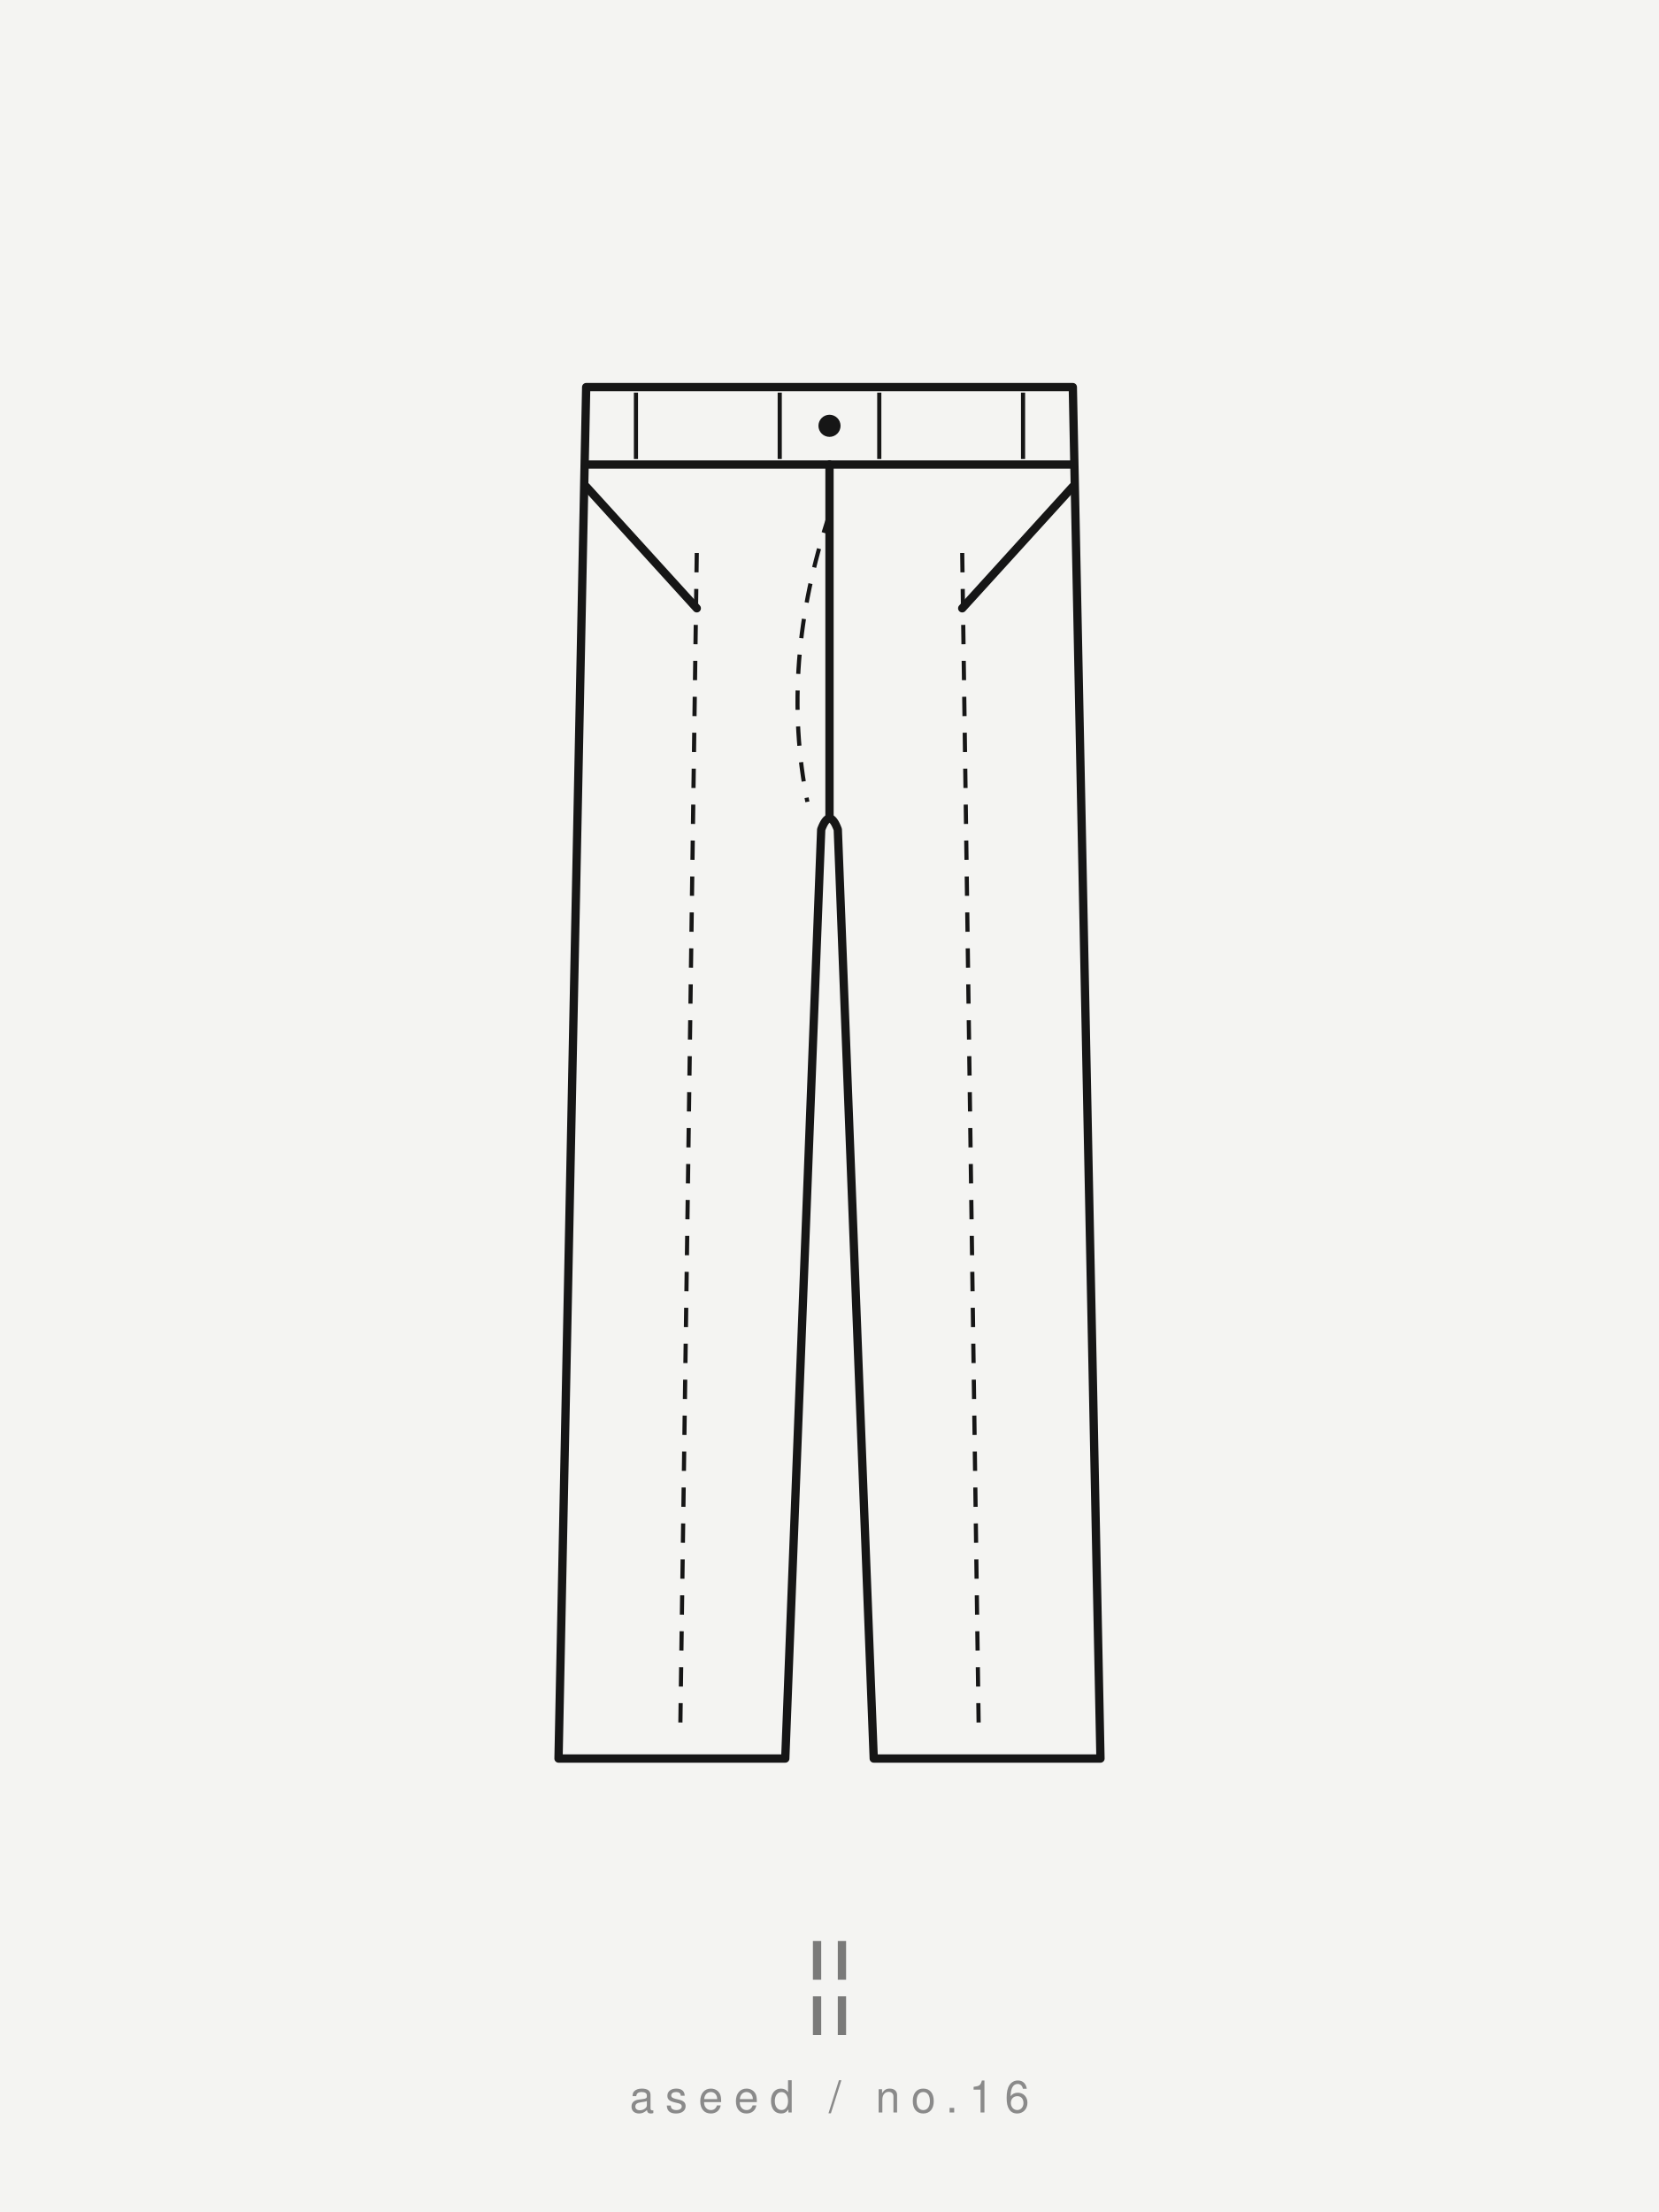
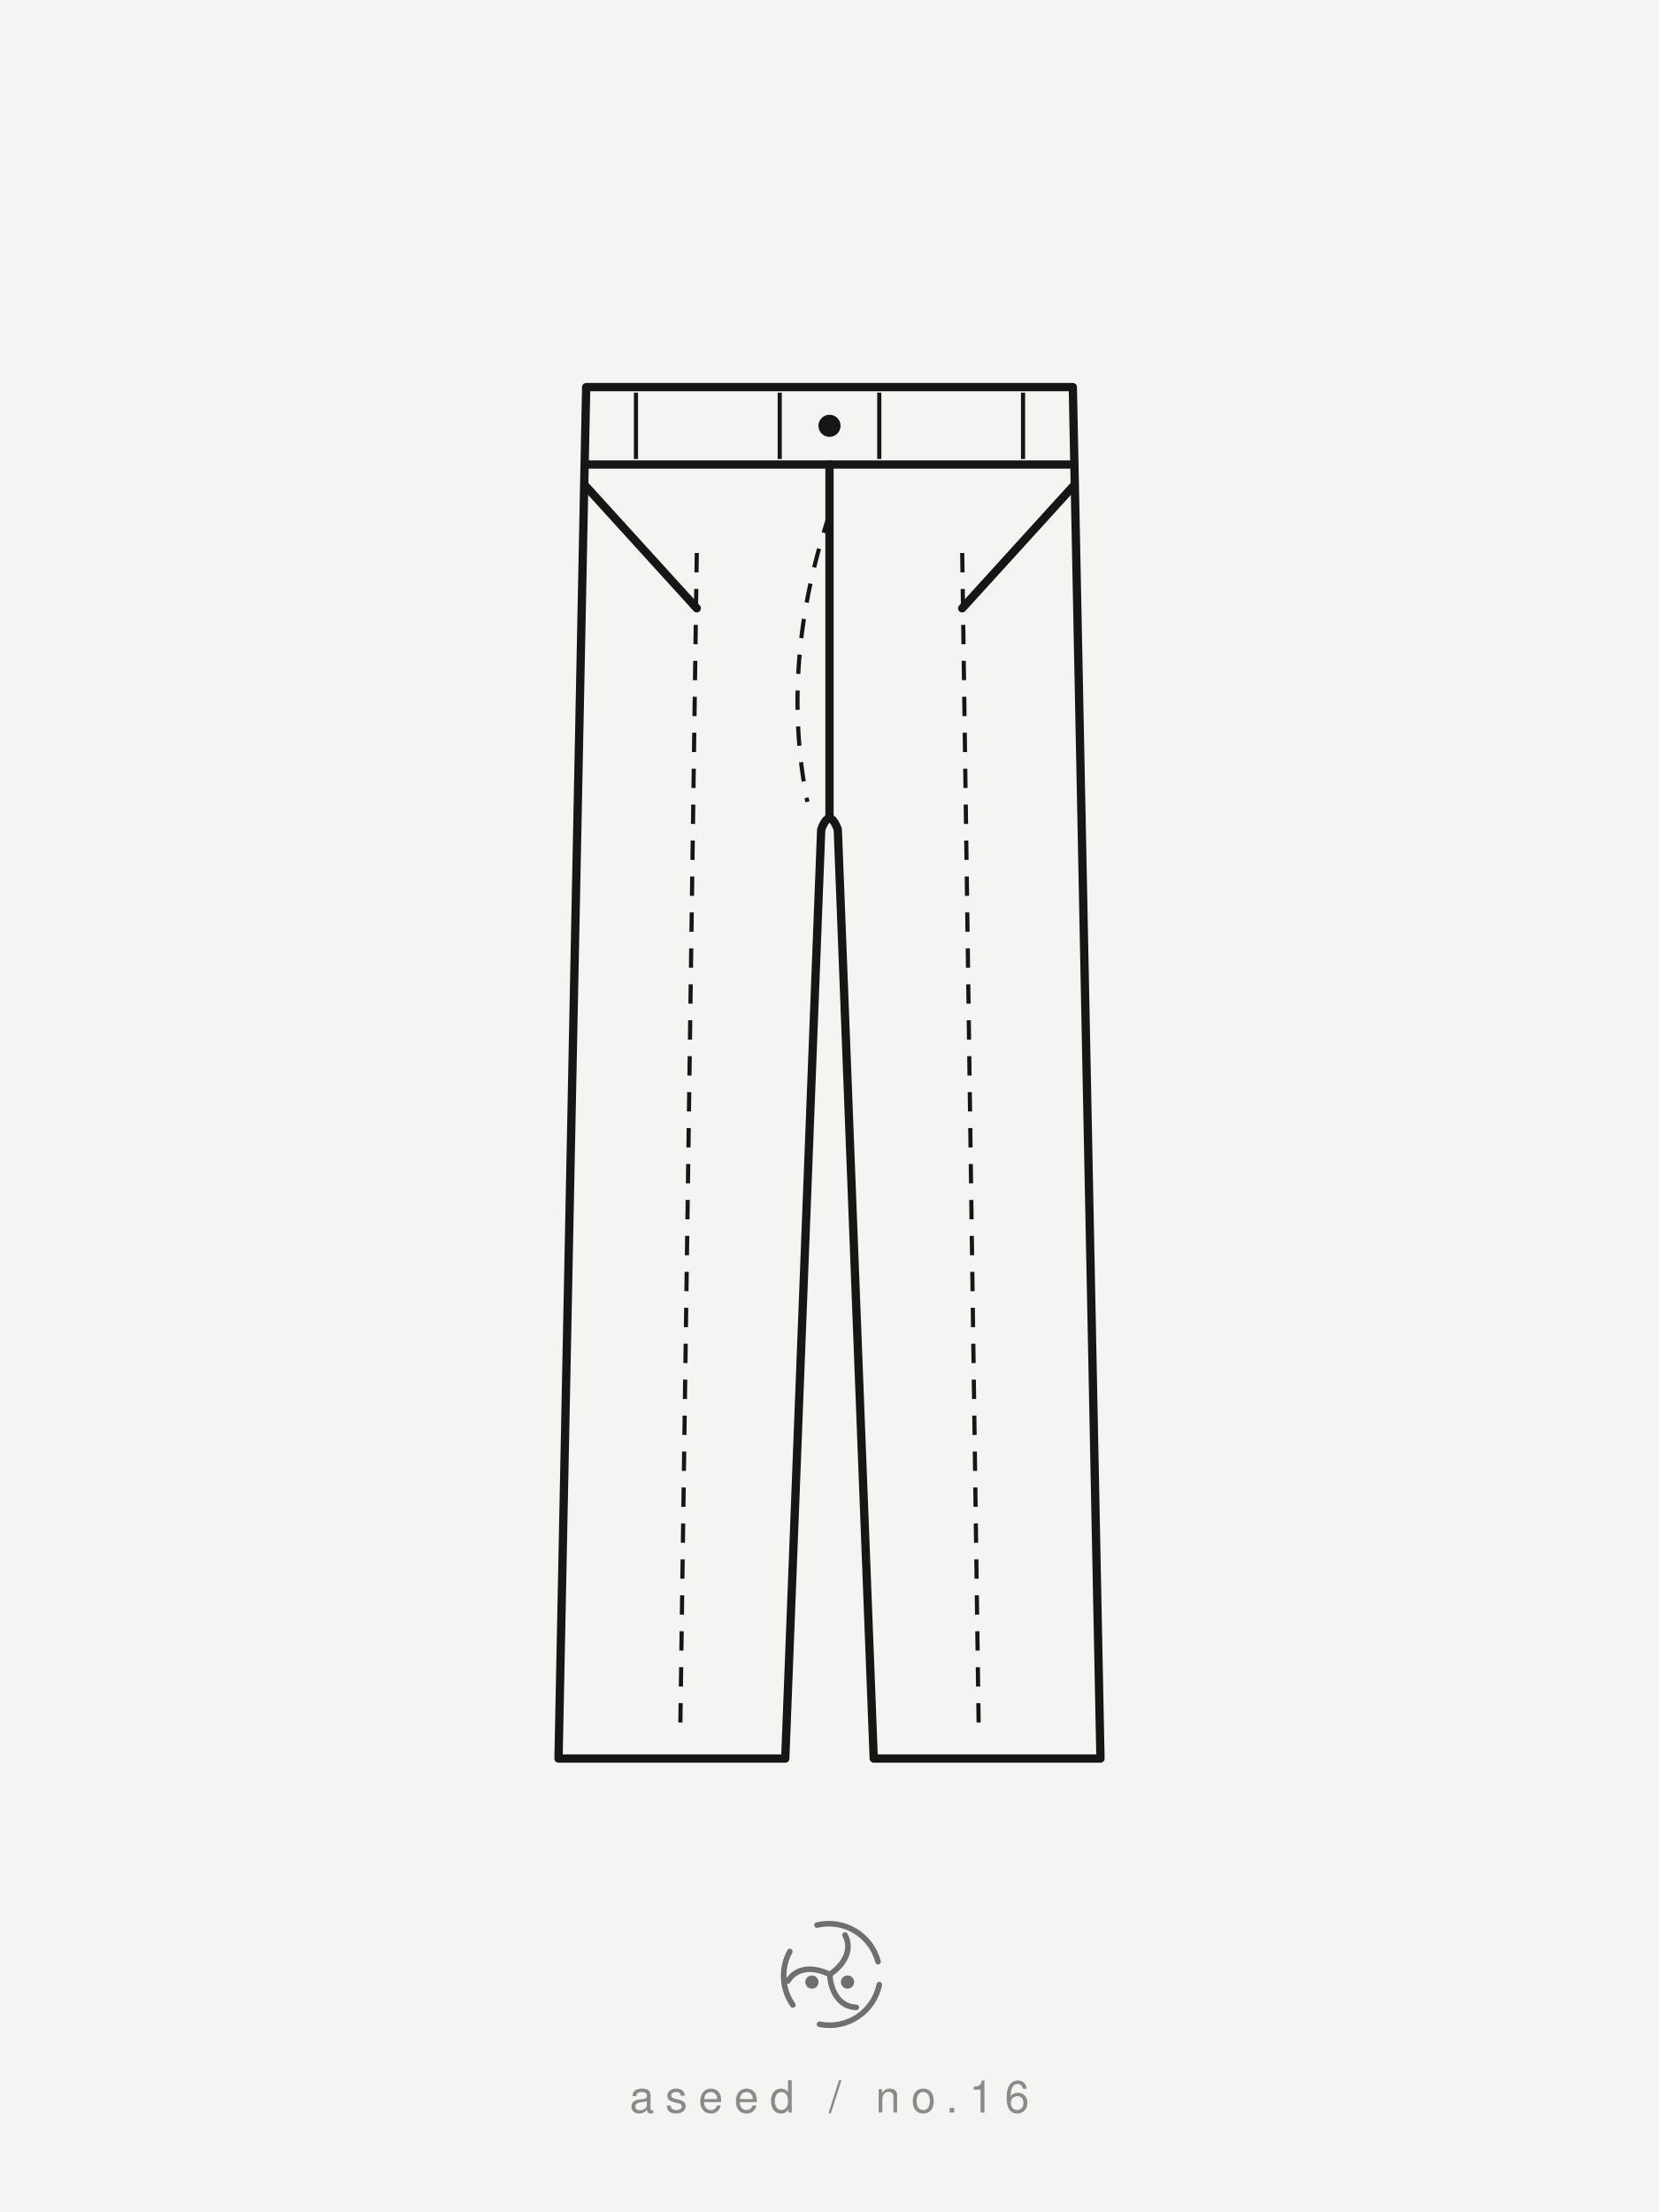
<svg xmlns="http://www.w3.org/2000/svg" viewBox="0 0 600 800">
  <rect width="600" height="800" fill="#f4f4f2" />
  <g fill="none" stroke="#161616" stroke-width="3" stroke-linecap="round" stroke-linejoin="round">
    <path d="M212,140 L388,140 L398,636 L316,636 L303,300 Q300,292 297,300 L284,636 L202,636 Z" />
    <path d="M212,168 L388,168" />
    <path d="M300,168 L300,296" />
    <path d="M212,176 L252,220 M388,176 L348,220" />
  </g>
  <g fill="none" stroke="#161616" stroke-width="1.5">
    <path d="M230,142 L230,166 M282,142 L282,166 M318,142 L318,166 M370,142 L370,166" />
  </g>
  <g fill="none" stroke="#161616" stroke-width="1.5" stroke-dasharray="7 6">
    <path d="M300,186 Q282,240 292,290" />
    <path d="M252,200 L246,628 M348,200 L354,628" />
  </g>
  <g fill="#161616">
    <circle cx="300" cy="154" r="4" />
  </g>
-   <g fill="#161616" opacity=".55">
-     <rect x="294" y="702" width="3" height="14" />
-     <rect x="303" y="702" width="3" height="14" />
-     <rect x="294" y="722" width="3" height="14" />
-     <rect x="303" y="722" width="3" height="14" />
+   <g fill="none" stroke="#161616" stroke-width="2.2" stroke-linecap="round" opacity=".6" transform="translate(278,692) scale(0.92)">
+     <path d="M43.5,28 A20,20 0 0 1 20,43.6" />
+     <path d="M9.5,36 A20,20 0 0 1 8.3,15" />
+     <path d="M19,4.6 A20,20 0 0 1 43,19" />
+     <path d="M24,24 C30,20 33,14 30,8.5" />
+     <path d="M24,24 C30,20 33,14 30,8.5" transform="rotate(120 24 24)" />
+     <path d="M24,24 C30,20 33,14 30,8.5" transform="rotate(240 24 24)" />
+     <g fill="#161616" stroke="none">
+       <circle cx="31" cy="27" r="2.6" />
+       <circle cx="17" cy="27" r="2.6" />
+     </g>
  </g>
  <text x="300" y="764" font-family="Helvetica, Arial, sans-serif" font-size="16" letter-spacing="4" fill="#8a8a8a" text-anchor="middle">aseed / no.16</text>
</svg>
